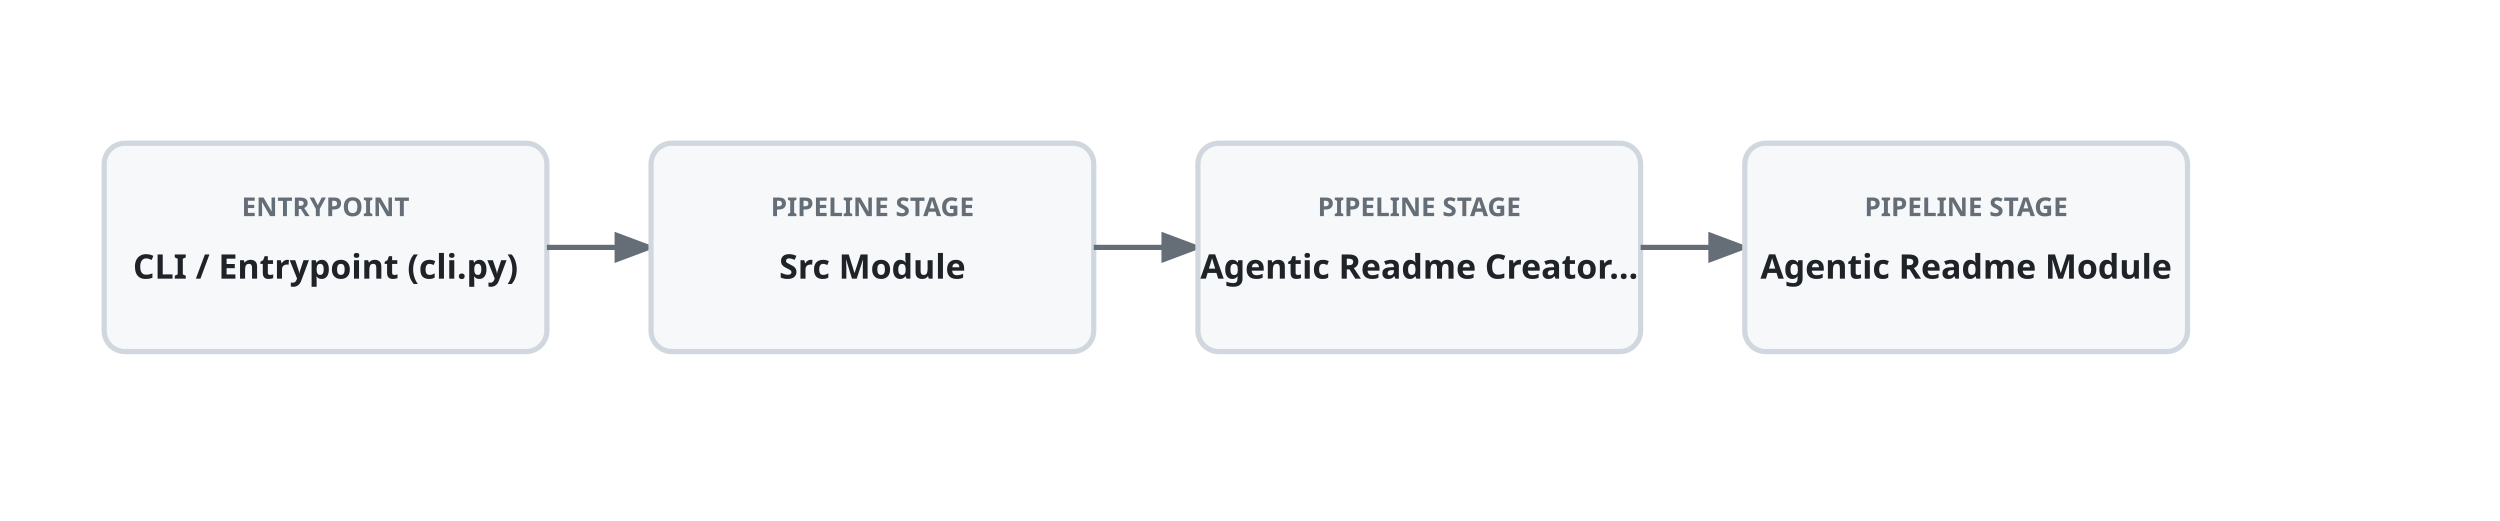
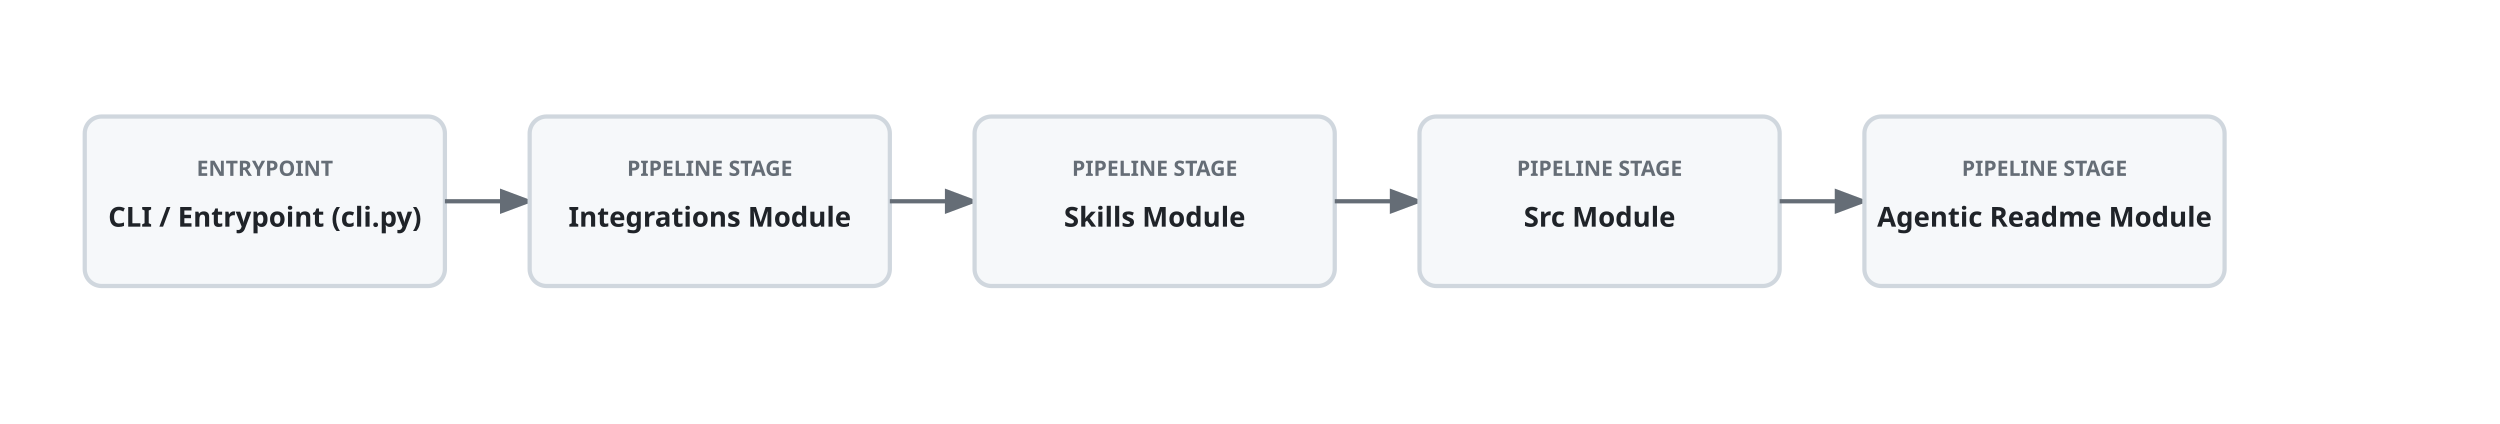
- <svg xmlns="http://www.w3.org/2000/svg" viewBox="0 0 960 200" width="100%" height="200" style="background-color: #ffffff;">
+ <svg xmlns="http://www.w3.org/2000/svg" viewBox="0 0 1180 200" width="100%" height="200" style="background-color: #ffffff;">
  <defs>
    <marker id="arrowhead" markerWidth="8" markerHeight="6" refX="7" refY="3" orient="auto">
      <polygon points="0 0, 8 3, 0 6" fill="#656d76" />
    </marker>
  </defs>
  <rect x="40" y="55" width="170" height="80" rx="8" fill="#f6f8fa" stroke="#d0d7de" stroke-width="2" />
  <text x="125.0" y="83" font-size="10" font-family="system-ui, sans-serif" font-weight="600" fill="#656d76" text-anchor="middle">ENTRYPOINT</text>
  <text x="125.0" y="107" font-size="13" font-family="system-ui, sans-serif" font-weight="bold" fill="#1f2328" text-anchor="middle">CLI / Entrypoint (cli.py)</text>
  <line x1="210" y1="95.0" x2="250" y2="95.0" stroke="#656d76" stroke-width="2" marker-end="url(#arrowhead)" />
  <rect x="250" y="55" width="170" height="80" rx="8" fill="#f6f8fa" stroke="#d0d7de" stroke-width="2" />
  <text x="335.0" y="83" font-size="10" font-family="system-ui, sans-serif" font-weight="600" fill="#656d76" text-anchor="middle">PIPELINE STAGE</text>
-   <text x="335.0" y="107" font-size="13" font-family="system-ui, sans-serif" font-weight="bold" fill="#1f2328" text-anchor="middle">Src Module</text>
+   <text x="335.0" y="107" font-size="13" font-family="system-ui, sans-serif" font-weight="bold" fill="#1f2328" text-anchor="middle">Integrations Module</text>
  <line x1="420" y1="95.0" x2="460" y2="95.0" stroke="#656d76" stroke-width="2" marker-end="url(#arrowhead)" />
  <rect x="460" y="55" width="170" height="80" rx="8" fill="#f6f8fa" stroke="#d0d7de" stroke-width="2" />
  <text x="545.0" y="83" font-size="10" font-family="system-ui, sans-serif" font-weight="600" fill="#656d76" text-anchor="middle">PIPELINE STAGE</text>
-   <text x="545.0" y="107" font-size="13" font-family="system-ui, sans-serif" font-weight="bold" fill="#1f2328" text-anchor="middle">Agentic Readme Creator...</text>
+   <text x="545.0" y="107" font-size="13" font-family="system-ui, sans-serif" font-weight="bold" fill="#1f2328" text-anchor="middle">Skills Module</text>
  <line x1="630" y1="95.0" x2="670" y2="95.0" stroke="#656d76" stroke-width="2" marker-end="url(#arrowhead)" />
  <rect x="670" y="55" width="170" height="80" rx="8" fill="#f6f8fa" stroke="#d0d7de" stroke-width="2" />
  <text x="755.0" y="83" font-size="10" font-family="system-ui, sans-serif" font-weight="600" fill="#656d76" text-anchor="middle">PIPELINE STAGE</text>
-   <text x="755.0" y="107" font-size="13" font-family="system-ui, sans-serif" font-weight="bold" fill="#1f2328" text-anchor="middle">Agentic Readme Module</text>
+   <text x="755.0" y="107" font-size="13" font-family="system-ui, sans-serif" font-weight="bold" fill="#1f2328" text-anchor="middle">Src Module</text>
+   <line x1="840" y1="95.0" x2="880" y2="95.0" stroke="#656d76" stroke-width="2" marker-end="url(#arrowhead)" />
+   <rect x="880" y="55" width="170" height="80" rx="8" fill="#f6f8fa" stroke="#d0d7de" stroke-width="2" />
+   <text x="965.0" y="83" font-size="10" font-family="system-ui, sans-serif" font-weight="600" fill="#656d76" text-anchor="middle">PIPELINE STAGE</text>
+   <text x="965.0" y="107" font-size="13" font-family="system-ui, sans-serif" font-weight="bold" fill="#1f2328" text-anchor="middle">Agentic Readme Module</text>
</svg>
